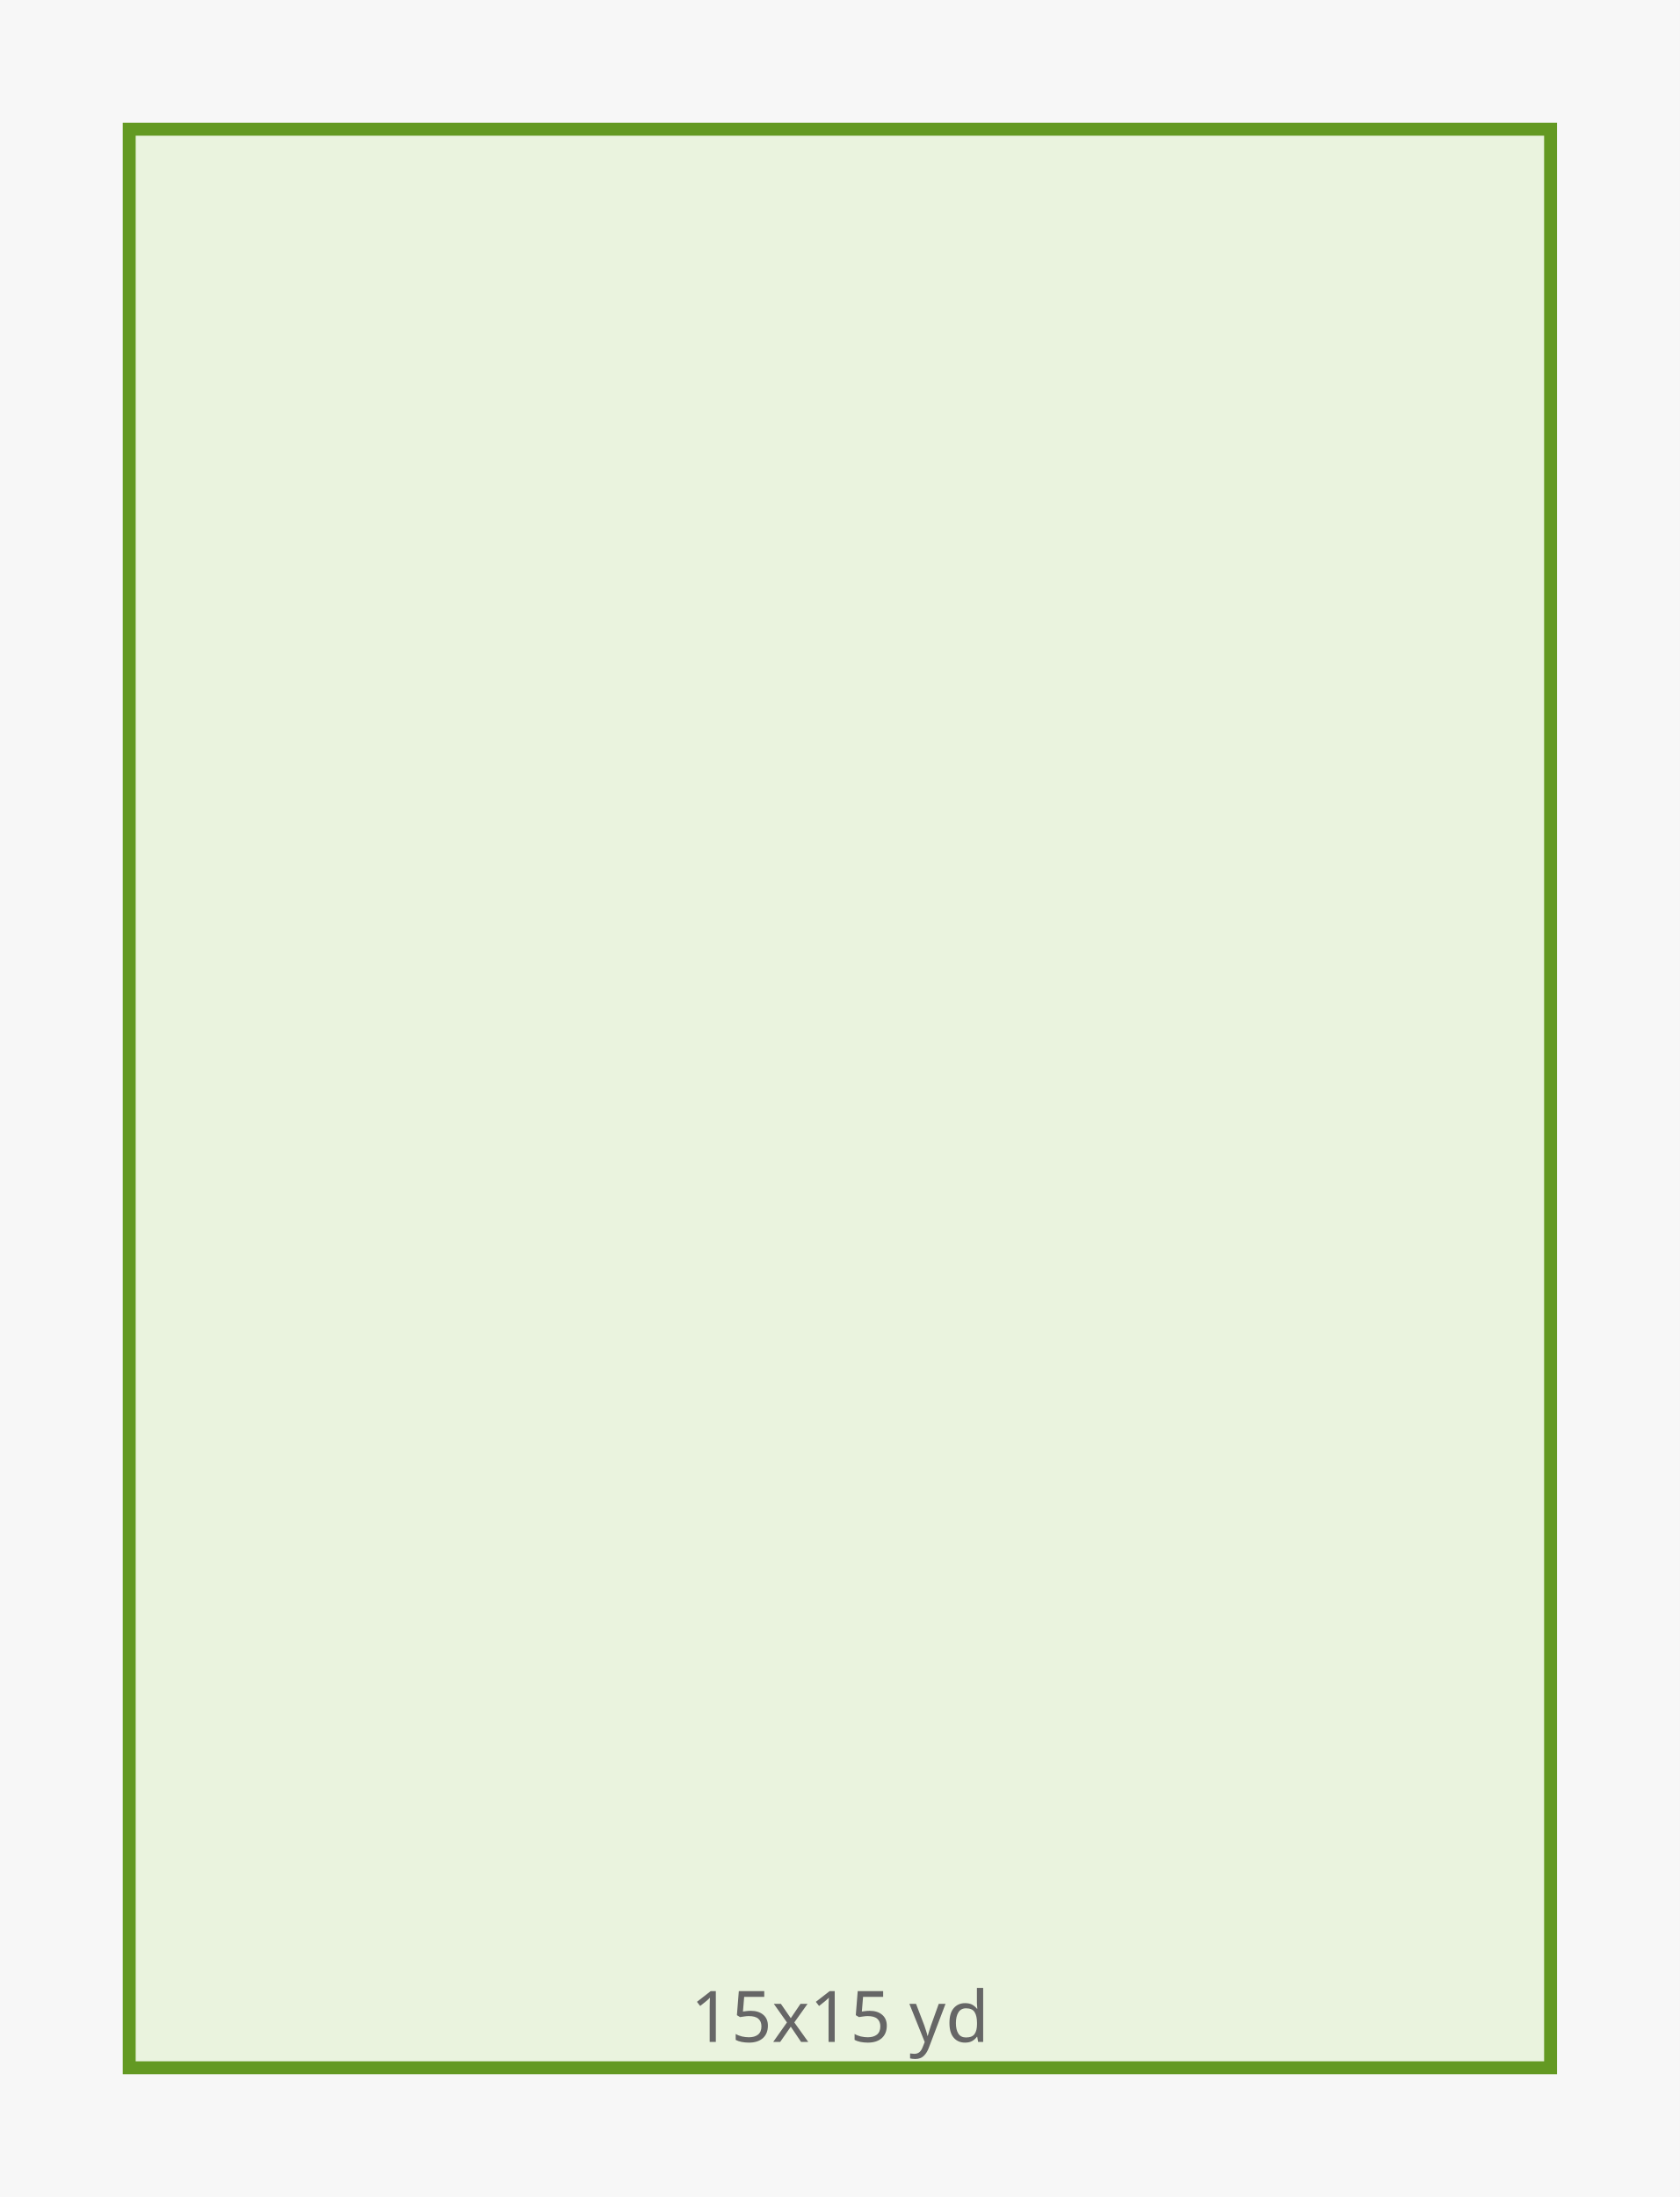
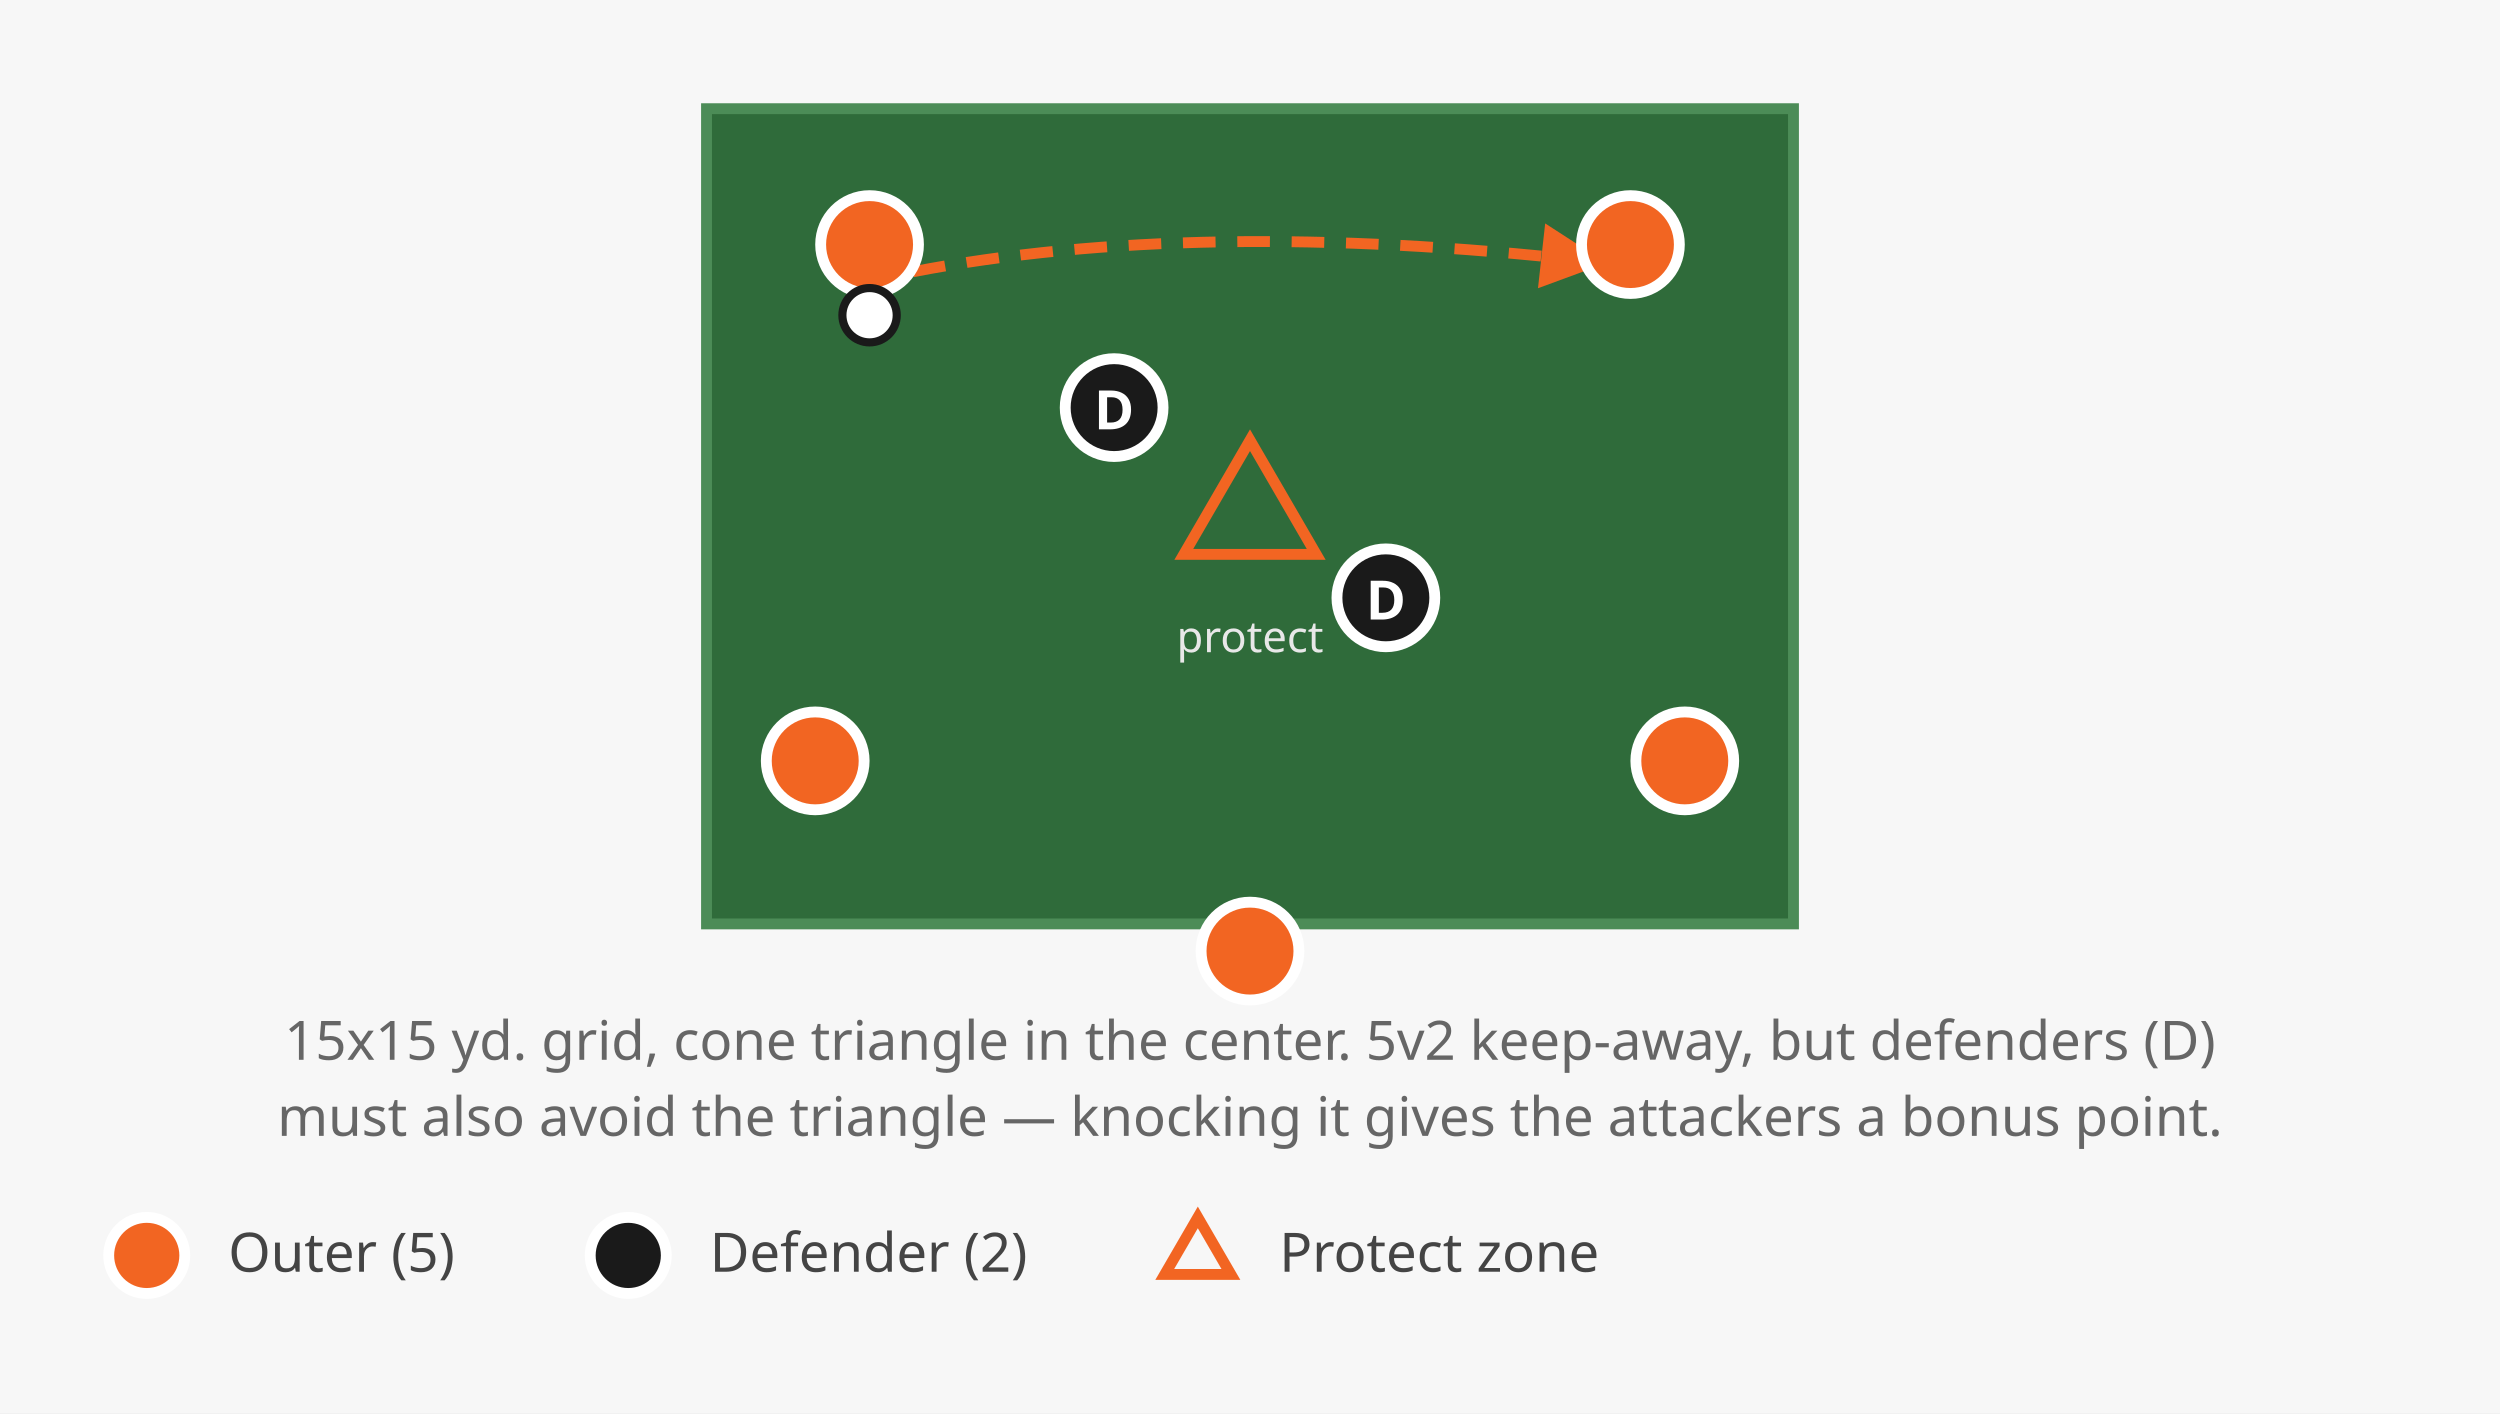
- <svg xmlns="http://www.w3.org/2000/svg" viewBox="0 0 260 340" role="img">
-   <rect width="260" height="340" fill="#F7F7F7" />
-   <rect x="20" y="20" width="220" height="300" fill="#EAF3DE" stroke="#639922" stroke-width="2" />
-   <text x="130.0" y="316" text-anchor="middle" font-size="11" fill="#666" font-family="sans-serif">15x15 yd</text>
+ <svg xmlns="http://www.w3.org/2000/svg" viewBox="0 0 460 260" role="img">
+   <rect width="460" height="260" fill="#F7F7F7" />
+   <defs>
+     <marker id="darr" viewBox="0 0 10 10" refX="7" refY="5" markerWidth="6" markerHeight="6" orient="auto">
+       <path d="M0,0 L10,5 L0,10 Z" fill="#1A1A1A" />
+     </marker>
+     <marker id="darrw" viewBox="0 0 10 10" refX="7" refY="5" markerWidth="6" markerHeight="6" orient="auto">
+       <path d="M0,0 L10,5 L0,10 Z" fill="#FFFFFF" />
+     </marker>
+     <marker id="sarr" viewBox="0 0 10 10" refX="7" refY="5" markerWidth="6" markerHeight="6" orient="auto">
+       <path d="M0,0 L10,5 L0,10 Z" fill="#F26522" />
+     </marker>
+   </defs>
+   <rect x="130" y="20" width="200" height="150" fill="#2F6B3A" stroke="#4C8C57" stroke-width="2" />
+   <polygon points="230,81 217.82,102 242.18,102" fill="none" stroke="#F26522" stroke-width="2" />
+   <text x="230" y="120" text-anchor="middle" font-size="8" fill="#e8e8e8" font-family="sans-serif">protect</text>
+   <path d="M168,50 Q220,40 292,48" fill="none" stroke="#F26522" stroke-width="2" stroke-dasharray="6 4" marker-end="url(#sarr)" />
+   <circle cx="160" cy="45" r="9" fill="#F26522" stroke="#FFFFFF" stroke-width="2" />
+   <text x="160" y="49" text-anchor="middle" font-size="10" font-weight="700" fill="#FFFFFF" font-family="sans-serif" />
+   <circle cx="300" cy="45" r="9" fill="#F26522" stroke="#FFFFFF" stroke-width="2" />
+   <text x="300" y="49" text-anchor="middle" font-size="10" font-weight="700" fill="#FFFFFF" font-family="sans-serif" />
+   <circle cx="150" cy="140" r="9" fill="#F26522" stroke="#FFFFFF" stroke-width="2" />
+   <text x="150" y="144" text-anchor="middle" font-size="10" font-weight="700" fill="#FFFFFF" font-family="sans-serif" />
+   <circle cx="310" cy="140" r="9" fill="#F26522" stroke="#FFFFFF" stroke-width="2" />
+   <text x="310" y="144" text-anchor="middle" font-size="10" font-weight="700" fill="#FFFFFF" font-family="sans-serif" />
+   <circle cx="230" cy="175" r="9" fill="#F26522" stroke="#FFFFFF" stroke-width="2" />
+   <text x="230" y="179" text-anchor="middle" font-size="10" font-weight="700" fill="#FFFFFF" font-family="sans-serif" />
+   <circle cx="205" cy="75" r="9" fill="#1A1A1A" stroke="#FFFFFF" stroke-width="2" />
+   <text x="205" y="79" text-anchor="middle" font-size="10" font-weight="700" fill="#FFFFFF" font-family="sans-serif">D</text>
+   <circle cx="255" cy="110" r="9" fill="#1A1A1A" stroke="#FFFFFF" stroke-width="2" />
+   <text x="255" y="114" text-anchor="middle" font-size="10" font-weight="700" fill="#FFFFFF" font-family="sans-serif">D</text>
+   <circle cx="160" cy="58" r="5" fill="#FFFFFF" stroke="#1A1A1A" stroke-width="1.5" />
+   <text x="230" y="195" text-anchor="middle" font-size="10" fill="#666" font-family="sans-serif">15x15 yd. grid, cone triangle in the center. 5v2 keep-away, but defenders (D)</text>
+   <text x="230" y="209" text-anchor="middle" font-size="10" fill="#666" font-family="sans-serif">must also avoid the triangle — knocking it gives the attackers a bonus point.</text>
+   <g font-family="sans-serif" font-size="10" fill="#444">
+     <circle cx="27" cy="231" r="7" fill="#F26522" stroke="#FFFFFF" stroke-width="2" />
+     <text x="42" y="234">Outer (5)</text>
+     <circle cx="115.6" cy="231" r="7" fill="#1A1A1A" stroke="#FFFFFF" stroke-width="2" />
+     <text x="130.6" y="234">Defender (2)</text>
+     <polygon points="220.4,224 214.31,234.5 226.49,234.5" fill="none" stroke="#F26522" stroke-width="2" />
+     <text x="235.4" y="234">Protect zone</text>
+   </g>
</svg>
